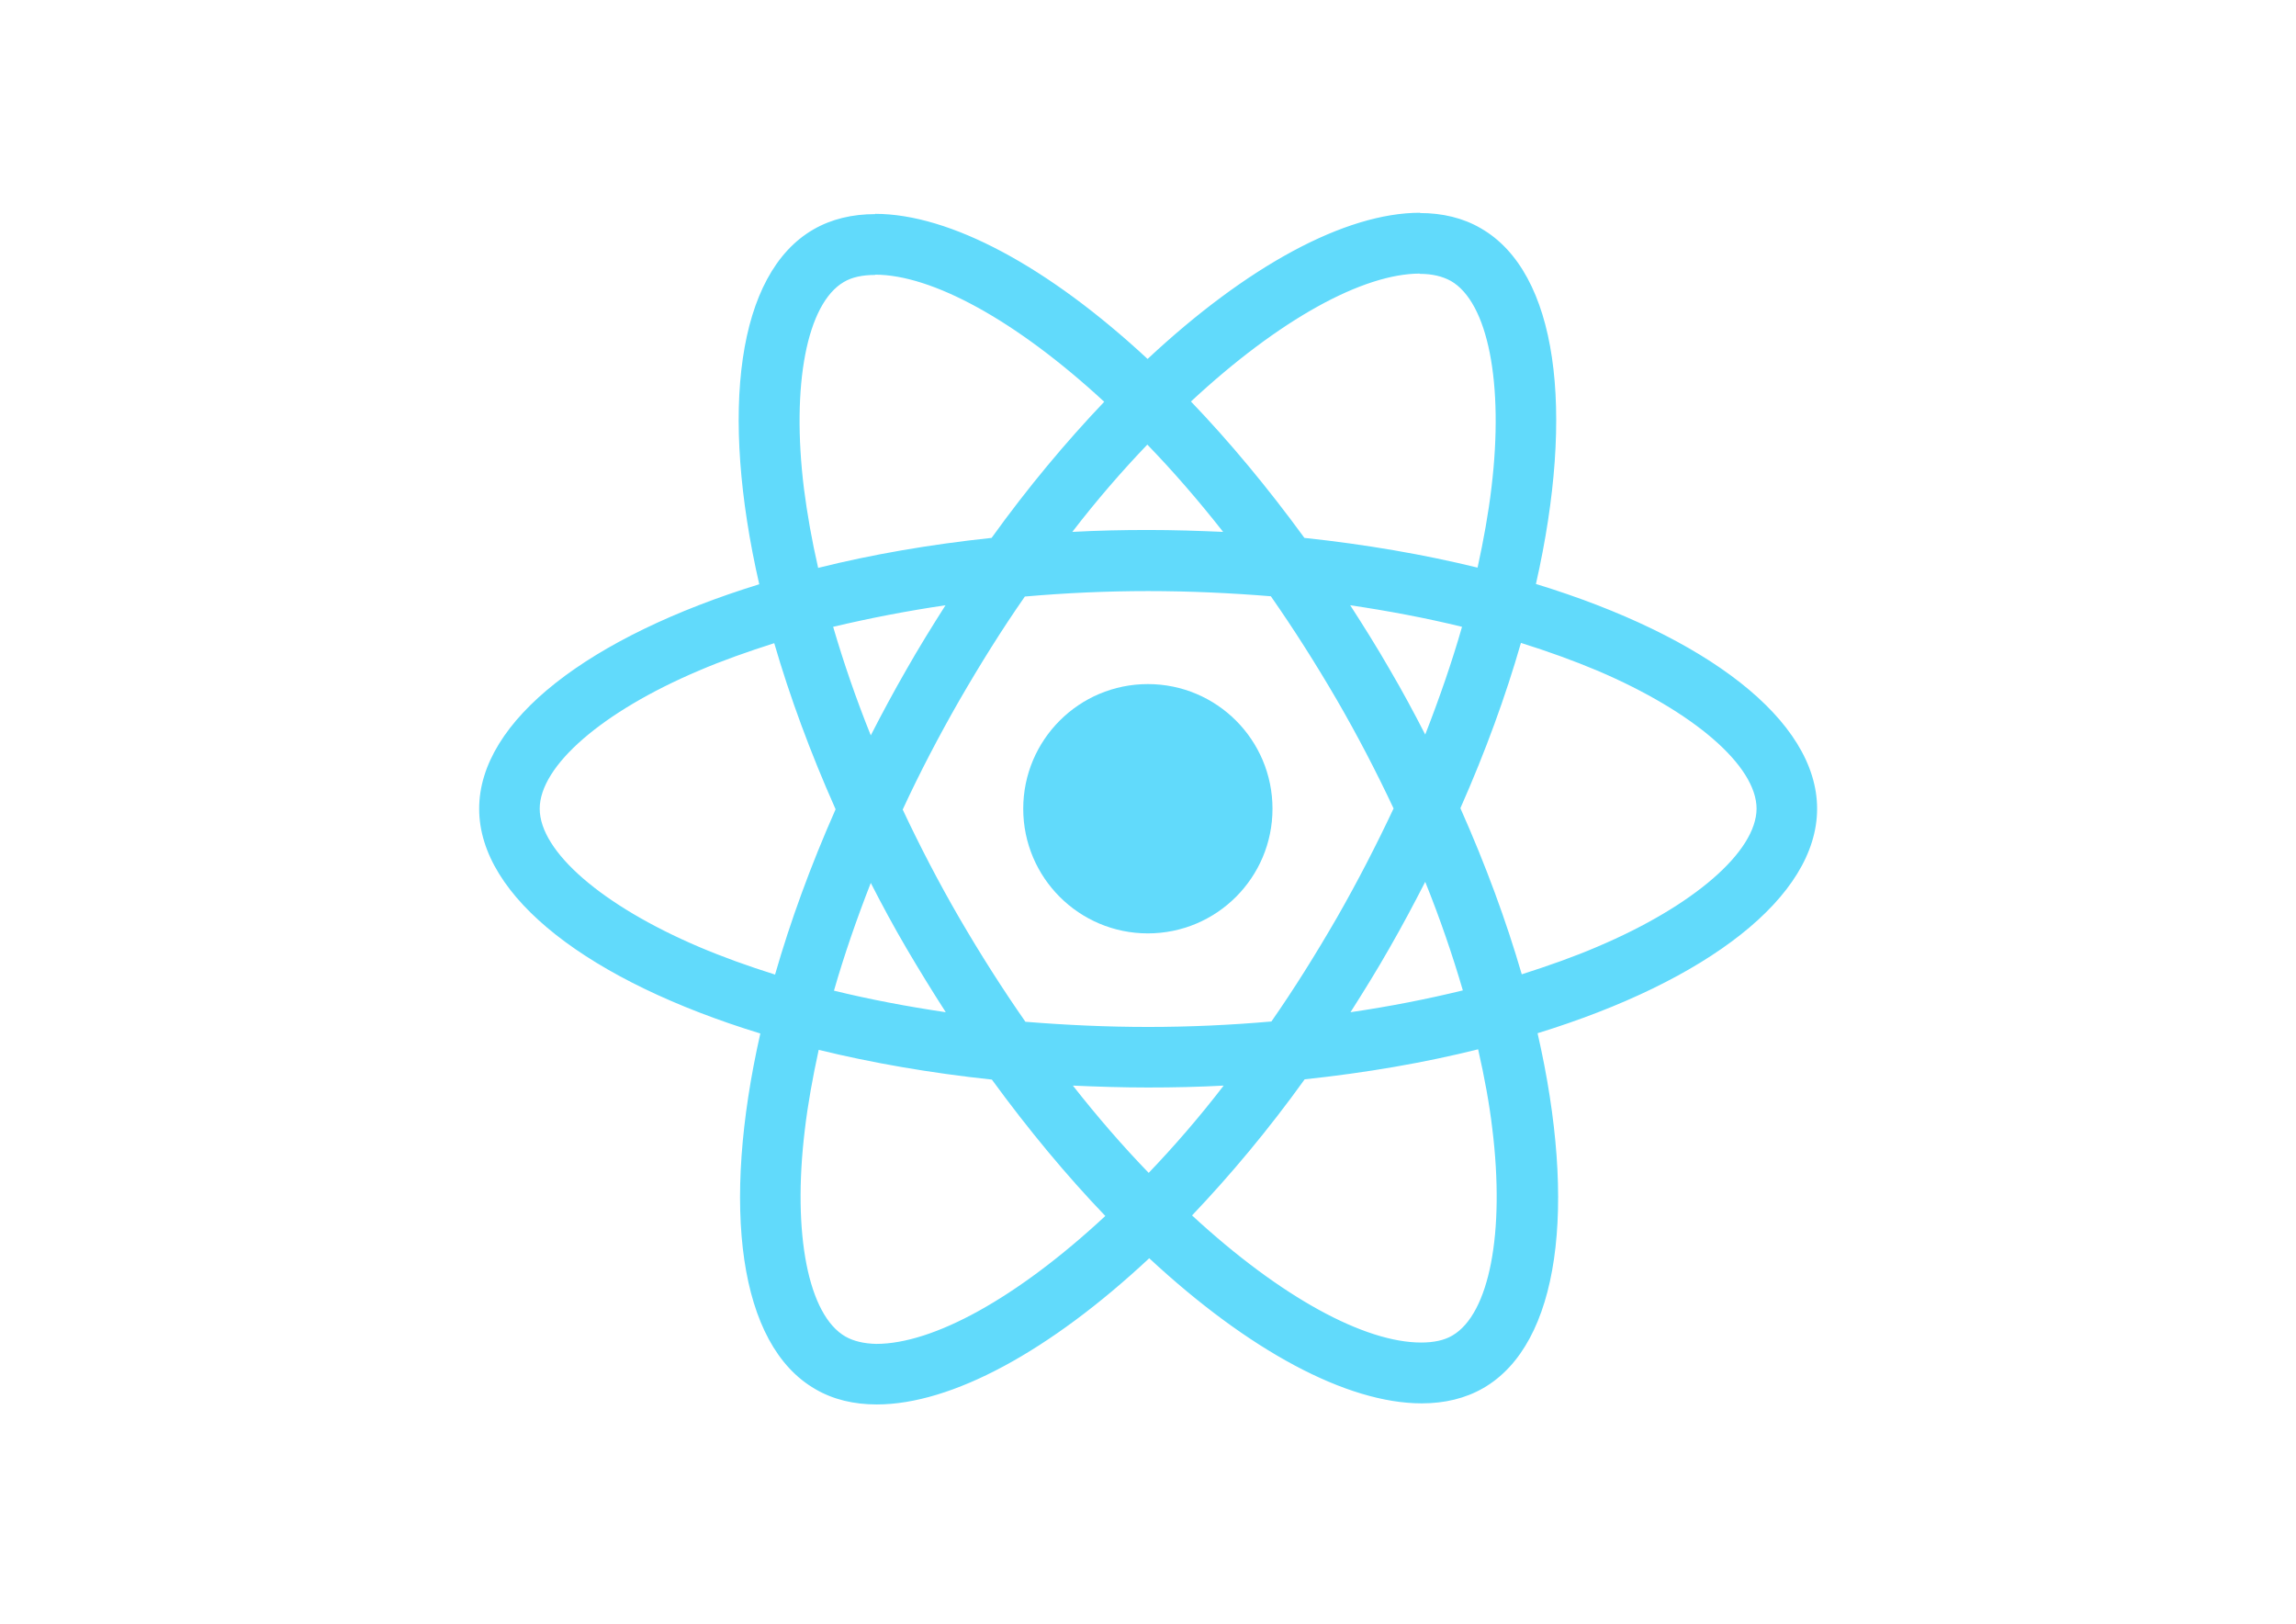
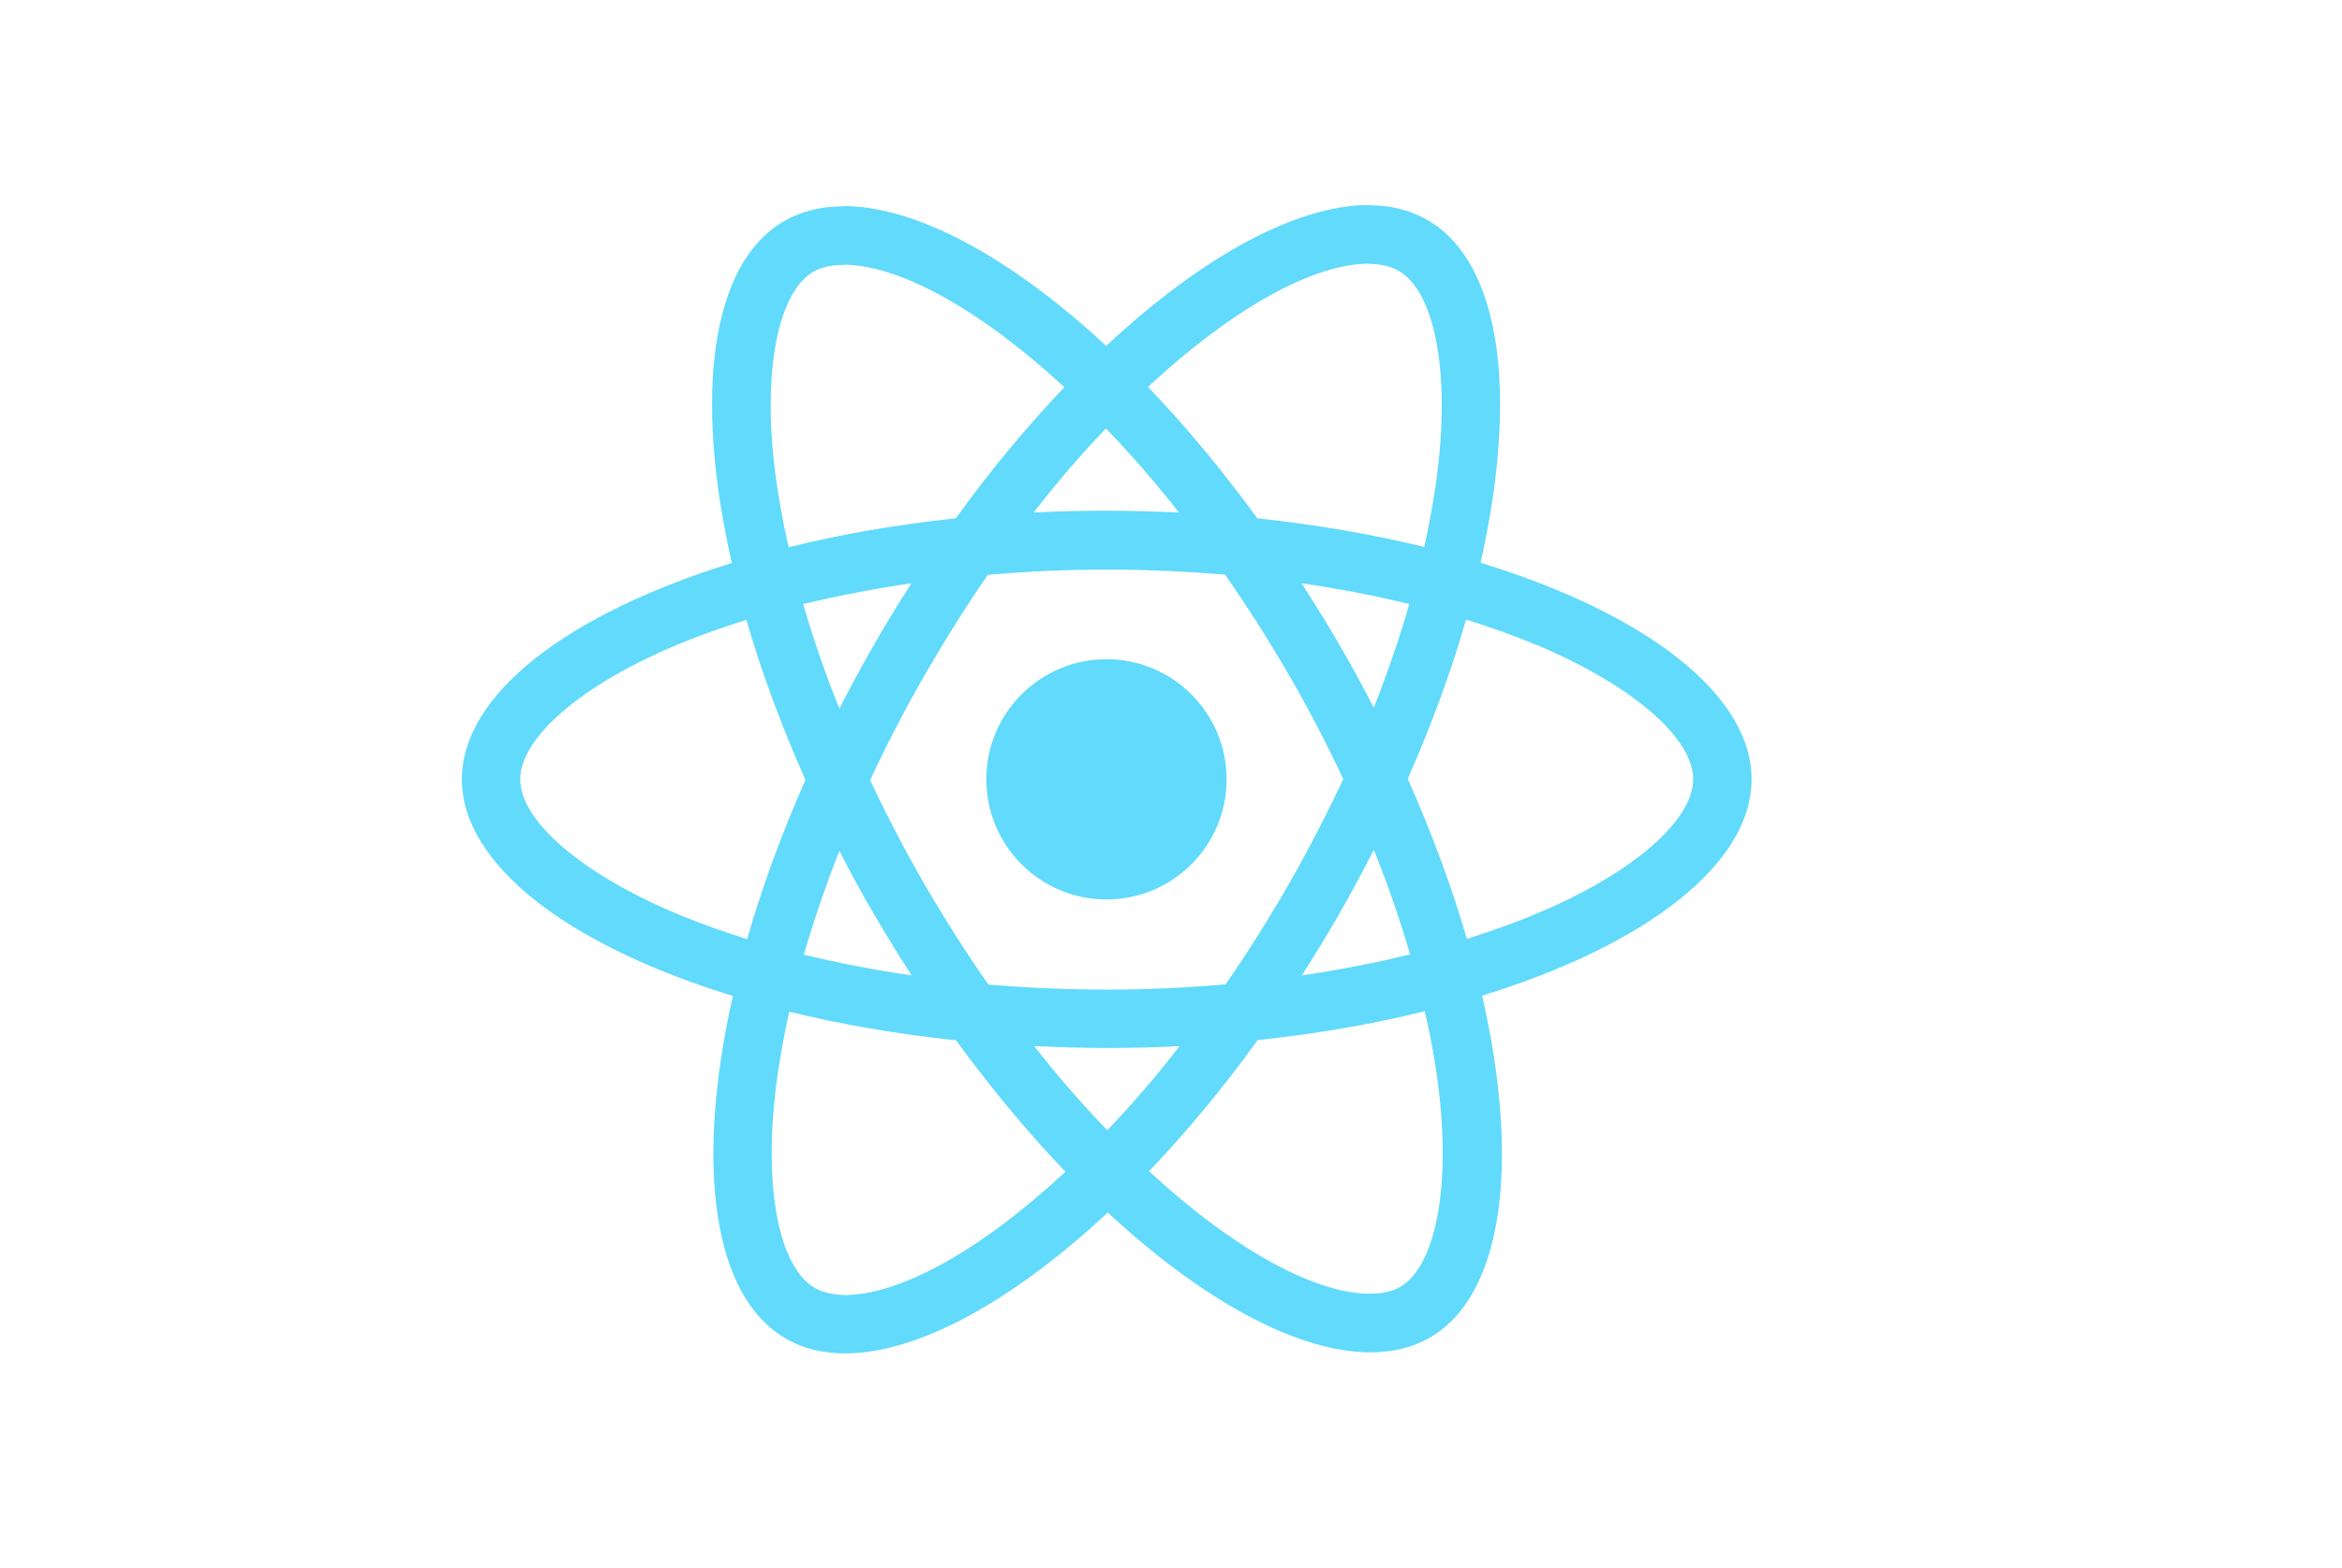
- <svg xmlns="http://www.w3.org/2000/svg" viewBox="0 0 841.9 595.3">
+ <svg xmlns="http://www.w3.org/2000/svg" viewBox="0 0 890.9 596.3">
  <g fill="#61DAFB">
    <path d="M666.3 296.5c0-32.5-40.7-63.3-103.1-82.4 14.4-63.6 8-114.2-20.2-130.4-6.5-3.8-14.1-5.6-22.4-5.6v22.3c4.6 0 8.3.9 11.4 2.6 13.6 7.8 19.5 37.5 14.9 75.7-1.1 9.4-2.9 19.3-5.1 29.4-19.6-4.8-41-8.5-63.5-10.9-13.5-18.5-27.5-35.3-41.6-50 32.6-30.3 63.2-46.9 84-46.9V78c-27.5 0-63.5 19.6-99.9 53.6-36.4-33.8-72.4-53.2-99.9-53.2v22.3c20.7 0 51.4 16.5 84 46.6-14 14.7-28 31.4-41.3 49.9-22.6 2.4-44 6.1-63.6 11-2.3-10-4-19.7-5.2-29-4.7-38.2 1.1-67.9 14.6-75.8 3-1.8 6.9-2.6 11.5-2.6V78.5c-8.4 0-16 1.8-22.6 5.6-28.1 16.2-34.4 66.7-19.9 130.1-62.2 19.2-102.7 49.9-102.7 82.3 0 32.5 40.7 63.3 103.1 82.4-14.4 63.6-8 114.2 20.2 130.4 6.5 3.8 14.1 5.6 22.5 5.6 27.5 0 63.5-19.6 99.9-53.6 36.4 33.8 72.4 53.2 99.9 53.2 8.4 0 16-1.8 22.6-5.6 28.1-16.2 34.4-66.7 19.9-130.1 62-19.1 102.5-49.9 102.5-82.3zm-130.2-66.7c-3.7 12.9-8.3 26.2-13.5 39.5-4.1-8-8.4-16-13.1-24-4.6-8-9.5-15.8-14.4-23.4 14.2 2.1 27.9 4.7 41 7.9zm-45.8 106.5c-7.8 13.5-15.8 26.3-24.1 38.2-14.9 1.3-30 2-45.2 2-15.1 0-30.2-.7-45-1.9-8.3-11.9-16.4-24.6-24.2-38-7.6-13.1-14.5-26.4-20.8-39.8 6.2-13.4 13.2-26.8 20.7-39.9 7.8-13.5 15.8-26.3 24.1-38.2 14.9-1.3 30-2 45.2-2 15.1 0 30.2.7 45 1.9 8.3 11.9 16.4 24.6 24.2 38 7.6 13.1 14.5 26.4 20.8 39.8-6.3 13.4-13.2 26.8-20.7 39.9zm32.3-13c5.4 13.4 10 26.8 13.8 39.8-13.1 3.2-26.9 5.9-41.2 8 4.9-7.7 9.8-15.6 14.4-23.7 4.6-8 8.9-16.1 13-24.1zM421.2 430c-9.3-9.6-18.6-20.3-27.8-32 9 .4 18.2.7 27.5.7 9.4 0 18.7-.2 27.8-.7-9 11.7-18.3 22.4-27.5 32zm-74.4-58.9c-14.2-2.1-27.9-4.7-41-7.9 3.7-12.9 8.3-26.2 13.5-39.5 4.1 8 8.4 16 13.1 24 4.7 8 9.5 15.8 14.4 23.4zM420.7 163c9.3 9.6 18.6 20.3 27.8 32-9-.4-18.2-.7-27.5-.7-9.4 0-18.7.2-27.8.7 9-11.7 18.3-22.4 27.5-32zm-74 58.9c-4.9 7.7-9.8 15.6-14.4 23.7-4.6 8-8.9 16-13 24-5.4-13.4-10-26.8-13.8-39.8 13.1-3.1 26.9-5.8 41.2-7.9zm-90.5 125.2c-35.4-15.1-58.3-34.9-58.3-50.6 0-15.7 22.9-35.6 58.3-50.6 8.6-3.7 18-7 27.7-10.1 5.7 19.6 13.2 40 22.5 60.9-9.2 20.8-16.6 41.1-22.2 60.6-9.9-3.1-19.3-6.5-28-10.2zM310 490c-13.6-7.8-19.5-37.5-14.9-75.7 1.1-9.4 2.9-19.3 5.1-29.4 19.6 4.8 41 8.5 63.5 10.9 13.5 18.5 27.5 35.3 41.6 50-32.6 30.3-63.2 46.9-84 46.9-4.5-.1-8.3-1-11.3-2.7zm237.2-76.2c4.7 38.2-1.1 67.9-14.6 75.8-3 1.8-6.9 2.6-11.5 2.6-20.7 0-51.4-16.5-84-46.6 14-14.7 28-31.4 41.3-49.9 22.6-2.4 44-6.1 63.6-11 2.3 10.1 4.1 19.8 5.2 29.1zm38.5-66.7c-8.6 3.7-18 7-27.7 10.1-5.7-19.6-13.2-40-22.5-60.9 9.2-20.8 16.6-41.1 22.2-60.6 9.9 3.1 19.3 6.5 28.1 10.2 35.4 15.1 58.3 34.9 58.3 50.6-.1 15.7-23 35.6-58.4 50.6zM320.8 78.4z" />
    <circle cx="420.9" cy="296.5" r="45.7" />
    <path d="M520.5 78.1z" />
  </g>
</svg>
